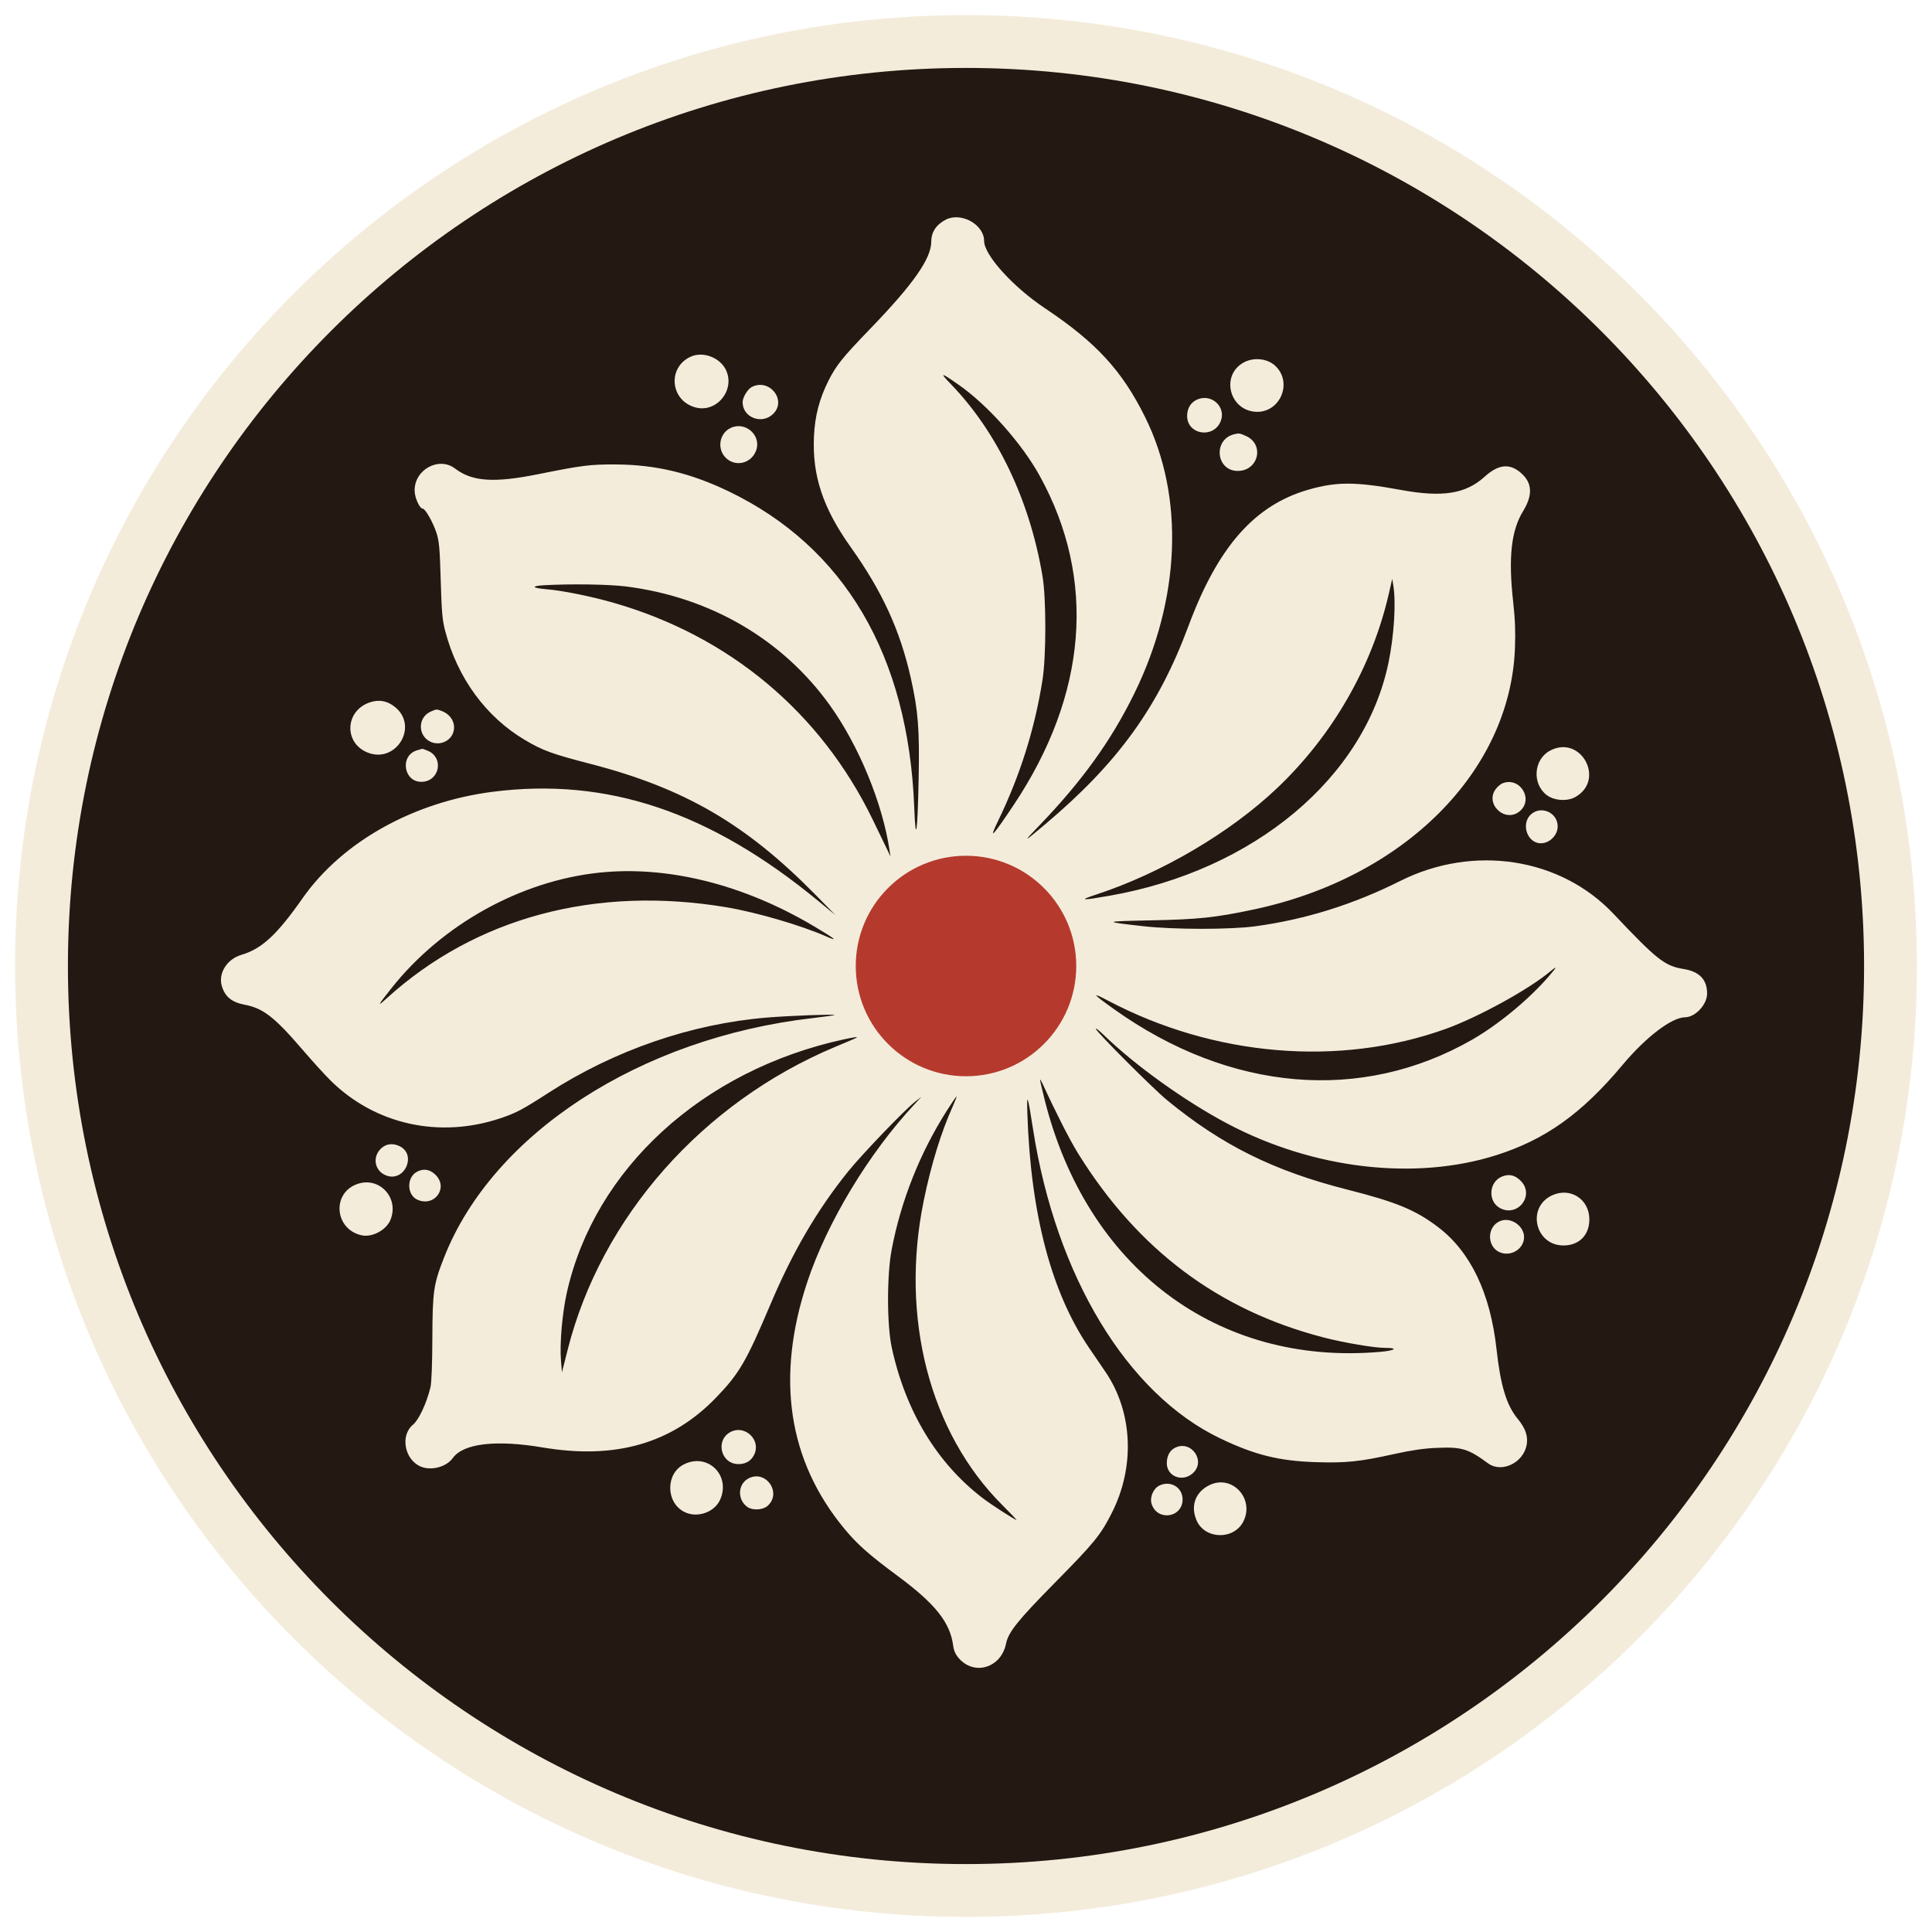
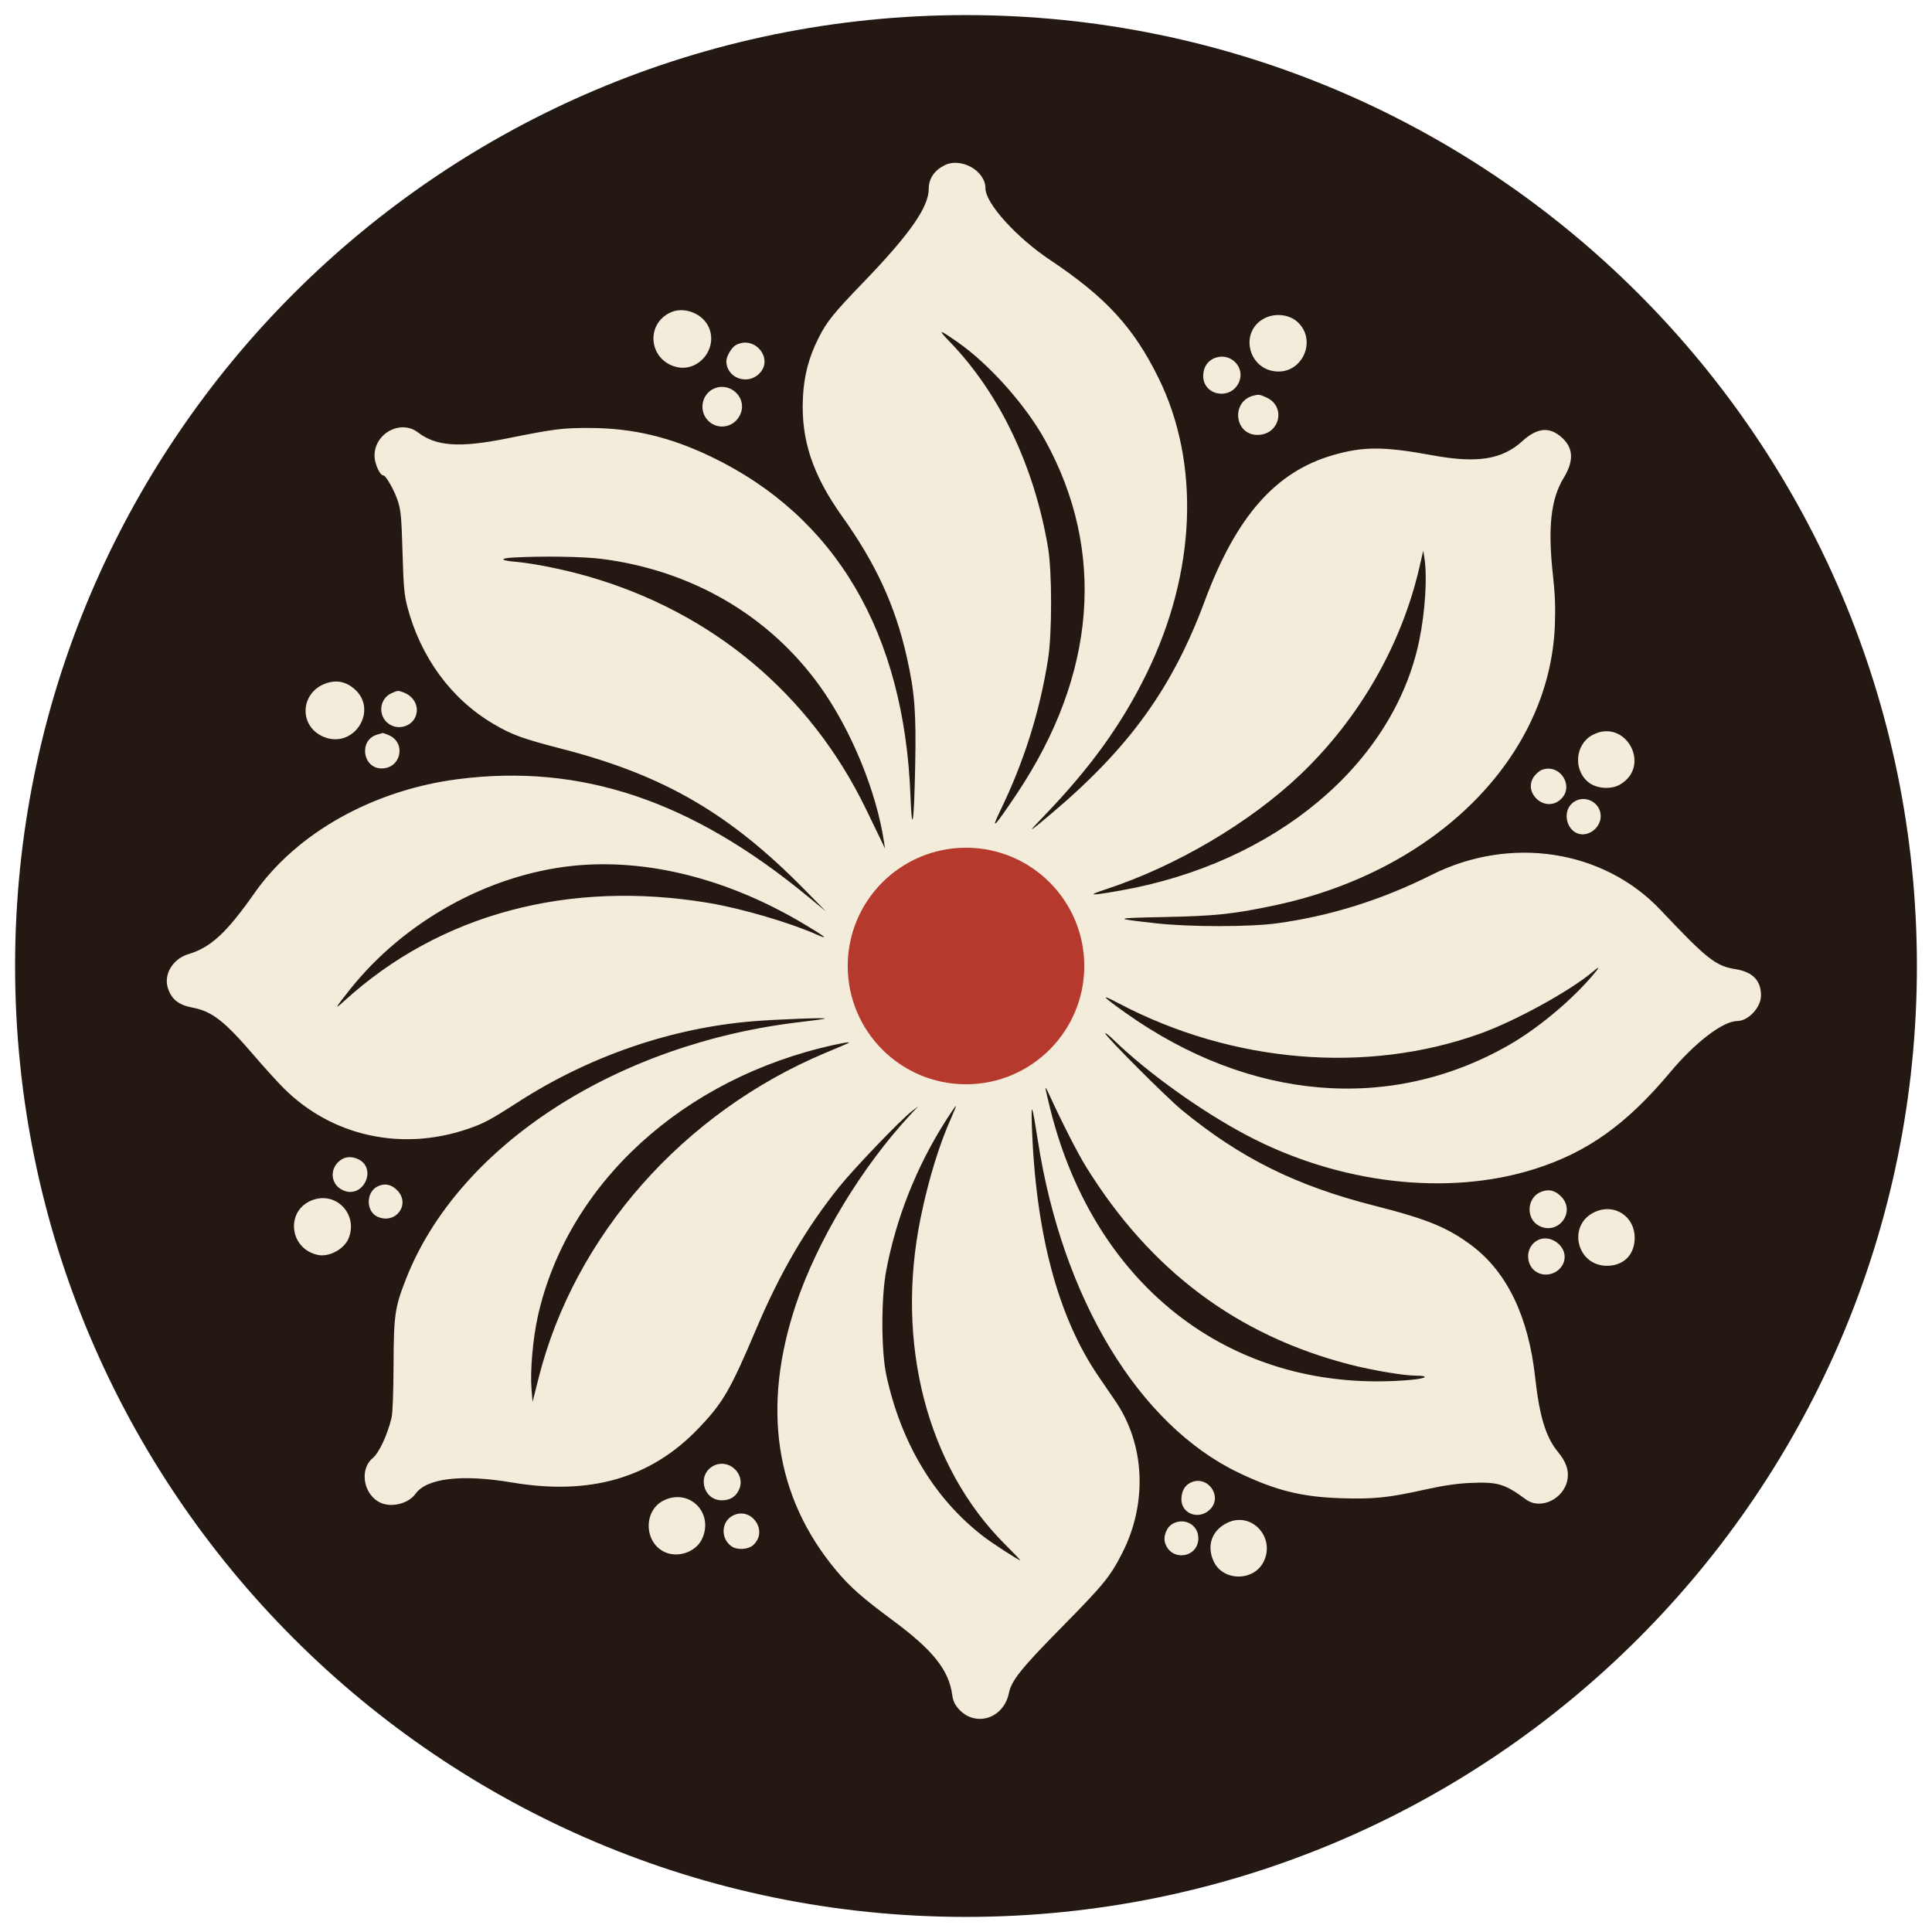
<svg xmlns="http://www.w3.org/2000/svg" viewBox="0 0 256 256" role="img" aria-label="Sajni favicon">
-   <circle cx="128" cy="128" r="126" fill="#F4ECDB" />
-   <circle cx="128" cy="128" r="119" fill="#241812" />
-   <g transform="translate(18 18) scale(.859375)">
+   <circle cx="128" cy="128" r="126" fill="#241812" />
+   <g transform="translate(10 10) scale(.921875)">
    <path fill="#F4ECDB" fill-rule="evenodd" d="M124.859 12.934C123.415 13.686 122.647 14.847 122.647 16.275 122.647 18.923 119.903 22.843 113.167 29.816 108.984 34.147 107.981 35.395 106.801 37.743 105.383 40.563 104.702 43.181 104.556 46.371 104.28 52.396 105.949 57.413 110.229 63.418 115.084 70.231 117.851 76.269 119.505 83.665 120.629 88.685 120.847 91.514 120.698 99.142 120.534 107.531 120.243 109.427 120.019 103.564 119.124 80.131 109.28 63.386 91.345 54.787 85.465 51.967 80.124 50.699 74.007 50.669 70.037 50.65 68.86 50.797 62.022 52.172 55.216 53.54 51.859 53.312 49.225 51.303 46.723 49.395 42.934 51.466 42.984 54.715 43 55.812 43.76 57.484 44.242 57.484 44.625 57.484 45.846 59.639 46.352 61.207 46.769 62.499 46.865 63.57 47.009 68.538 47.151 73.437 47.259 74.669 47.695 76.335 49.599 83.608 53.984 89.599 60.013 93.166 62.743 94.782 64.159 95.297 70.111 96.84 84.621 100.602 94.099 106.122 104.844 117.07L107.869 120.152 105.193 117.949C88.484 104.196 72.649 98.888 55.04 101.136 42.817 102.697 31.815 108.849 25.725 117.528 21.731 123.22 19.436 125.342 16.253 126.288 14.04 126.945 12.673 129.14 13.259 131.095 13.751 132.739 14.792 133.594 16.753 133.965 19.638 134.51 21.373 135.859 25.739 140.947 27.202 142.653 29.124 144.766 30.009 145.642 36.864 152.43 46.767 154.639 56.195 151.482 58.635 150.665 59.549 150.182 63.62 147.558 73.853 140.962 85.666 136.899 97.396 135.943 100.818 135.664 107.879 135.399 107.723 135.555 107.666 135.611 106.158 135.826 104.37 136.031 77.78 139.088 55.078 153.814 47.546 172.89 45.906 177.045 45.748 178.121 45.719 185.367 45.703 189.434 45.592 192.293 45.423 192.974 44.802 195.486 43.634 197.978 42.724 198.733 40.731 200.387 41.421 204.109 43.92 205.178 45.535 205.869 47.894 205.243 48.877 203.863 50.478 201.615 55.533 201.02 62.716 202.233 73.951 204.13 82.659 201.624 89.484 194.527 93.056 190.813 94.099 189.02 97.866 180.131 101.285 172.062 104.998 165.705 109.759 159.767 111.907 157.089 118.602 150.111 120.204 148.881L121.135 148.167 120.065 149.312C113.035 156.846 106.621 167.462 103.557 176.638 98.611 191.446 100.548 204.312 109.309 214.843 111.276 217.208 113.095 218.815 117.467 222.05 123.271 226.344 125.553 229.211 126.023 232.795 126.126 233.58 126.388 234.159 126.907 234.75 129.304 237.481 133.419 236.203 134.17 232.495 134.531 230.712 135.963 228.922 141.616 223.185 147.816 216.894 148.726 215.781 150.474 212.343 154.102 205.205 153.722 196.764 149.493 190.568 148.808 189.563 147.693 187.93 147.017 186.938 141.174 178.375 137.981 166.3 137.463 150.807 137.349 147.404 137.507 147.829 138.337 153.156 141.87 175.829 152.848 193.969 167.19 200.834 172.537 203.393 176.235 204.314 181.915 204.499 186.569 204.651 188.71 204.43 193.997 203.253 196.55 202.685 198.537 202.391 200.386 202.307 204.442 202.124 205.376 202.398 208.5 204.686 210.605 206.228 213.983 204.588 214.455 201.795 214.678 200.475 214.253 199.261 213.063 197.818 211.342 195.731 210.417 192.691 209.804 187.113 208.851 178.429 205.789 172.039 200.753 168.228 197.289 165.606 194.323 164.386 186.722 162.456 175.448 159.594 167.443 155.62 159.034 148.712 156.835 146.905 148.015 138.073 148.015 137.678 148.015 137.548 148.564 137.976 149.236 138.63 154.053 143.317 161.81 148.876 168.352 152.33 181.565 159.306 197.193 161.14 209.714 157.185 217.315 154.784 222.942 150.767 229.24 143.244 232.832 138.953 236.806 135.925 238.865 135.909 240.455 135.897 242.269 133.946 242.269 132.248 242.269 130.089 241.089 128.86 238.63 128.46 235.733 127.989 234.542 127.05 227.823 119.941 219.641 111.283 206.252 109.224 194.954 114.887 187.736 118.506 180.378 120.811 172.684 121.866 168.768 122.402 160.147 122.402 155.345 121.865 149.032 121.159 149.092 121.114 156.509 120.962 163.887 120.811 166.462 120.538 172.388 119.28 195.562 114.36 211.914 98.002 212.641 79.011 212.738 76.463 212.665 74.531 212.367 71.857 211.606 65.003 212.058 60.871 213.898 57.861 215.395 55.413 215.318 53.555 213.655 52.053 211.875 50.444 210.123 50.602 207.954 52.568 205.037 55.212 201.464 55.774 195.054 54.596 188.054 53.31 185.114 53.306 180.731 54.576 172.469 56.97 166.825 63.402 162.301 75.577 157.662 88.062 151.436 96.679 140.218 106.141 136.861 108.972 136.711 109.029 139.08 106.575 145.833 99.58 150.347 93.33 153.946 85.993 161.088 71.431 161.712 55.685 155.634 43.404 152.057 36.175 148.099 31.875 140.102 26.531 135.211 23.262 130.793 18.364 130.793 16.211 130.793 13.667 127.228 11.699 124.859 12.934M85.527 34.062C81.912 35.742 82.406 40.831 86.286 41.876 89.52 42.747 92.417 39.247 91.017 36.162 90.12 34.188 87.452 33.168 85.527 34.062M170.668 35.029C167.318 37.037 168.618 42.213 172.555 42.54 176.374 42.856 178.482 38.063 175.673 35.448 174.414 34.277 172.228 34.093 170.668 35.029M125.701 38.315C132.833 45.711 137.823 56.179 139.794 67.88 140.377 71.344 140.377 80.196 139.793 83.898 138.604 91.444 136.335 98.64 132.933 105.658 131.446 108.725 132.065 108.092 135.324 103.215 146.726 86.151 148.146 68.365 139.378 52.443 136.62 47.434 131.371 41.53 126.89 38.396 124.052 36.411 123.853 36.398 125.701 38.315M94.925 38.75C94.311 39.084 93.556 40.358 93.556 41.061 93.556 43.45 96.553 44.587 98.286 42.854 100.424 40.716 97.617 37.287 94.925 38.75M163.862 40.572C162.751 40.953 162.095 41.923 162.095 43.183 162.095 46.07 166.129 46.737 167.257 44.037 168.135 41.936 166.059 39.817 163.862 40.572M91.757 45.018C89.982 45.816 89.554 48.236 90.943 49.625 92.423 51.105 94.868 50.545 95.626 48.551 96.509 46.233 94.05 43.987 91.757 45.018M169.319 46.017C166.062 46.845 166.553 51.665 169.894 51.665 173.09 51.665 174.069 47.596 171.189 46.288 170.206 45.842 170.08 45.824 169.319 46.017M193.186 70.633C190.604 81.866 184.517 92.455 175.984 100.56 168.751 107.43 158.16 113.667 148.131 116.965 145.298 117.896 145.72 117.94 150.115 117.17 172.403 113.265 189.482 98.985 193.153 81.184 194.005 77.052 194.32 72.004 193.89 69.353L193.721 68.305 193.186 70.633M62.895 69.292C60.865 69.408 61.08 69.721 63.316 69.908 65.817 70.116 70.231 71.009 73.705 72.009 91.506 77.133 105.536 88.856 113.557 105.309 114.68 107.613 115.769 109.865 115.978 110.313L116.357 111.127 116.219 110.196C115.138 102.908 111.462 93.984 106.967 87.738 99.686 77.622 88.592 71.152 75.673 69.49 73 69.146 67.085 69.054 62.895 69.292M35.988 87.381C32.265 88.708 32.062 93.554 35.666 95.06 40.037 96.886 43.639 91.161 40.03 88.124 38.818 87.104 37.464 86.855 35.988 87.381M45.47 88.771C43.412 89.666 43.45 92.599 45.531 93.469 46.82 94.007 48.358 93.403 48.876 92.153 49.445 90.777 48.702 89.265 47.17 88.685 46.368 88.381 46.366 88.381 45.47 88.771M218.056 94.791C215.527 96.128 215.243 99.892 217.539 101.644 218.679 102.513 220.695 102.652 221.947 101.949 226.642 99.31 222.817 92.273 218.056 94.791M43.36 94.744C40.688 95.517 41.25 99.616 44.026 99.602 46.816 99.588 47.576 95.884 45.01 94.812 44.583 94.633 44.204 94.497 44.167 94.508 44.131 94.52 43.768 94.626 43.36 94.744M210.708 99.835C210.438 99.944 209.993 100.319 209.719 100.667 207.901 102.979 211.129 106.03 213.385 104.131 215.582 102.283 213.383 98.755 210.708 99.835M215.022 104.709C213.695 106.036 214.396 108.636 216.186 109.029 217.653 109.351 219.229 108.025 219.229 106.469 219.229 104.289 216.559 103.172 215.022 104.709M71.472 113.604C59.337 114.873 47.223 121.596 39.453 131.375 37.247 134.151 37.132 134.391 38.688 132.977 52.383 120.528 70.882 115.569 91.043 118.941 95.68 119.716 102.587 121.734 106.44 123.437 108.449 124.326 107.85 123.827 104.557 121.872 93.691 115.417 82.022 112.502 71.472 113.604M218.087 128.832C214.791 131.605 206.953 135.909 201.891 137.725 185.578 143.577 166.272 141.959 149.963 133.373 147.234 131.936 147.454 132.256 150.867 134.686 168.707 147.392 188.992 149.116 206.016 139.374 210.064 137.057 214.753 133.184 217.883 129.571 219.14 128.12 219.203 127.893 218.087 128.832M109.149 139.315C87.36 144.062 70.739 159.255 66.46 178.336 65.745 181.521 65.335 186.249 65.549 188.827L65.701 190.657 66.573 187.198C71.739 166.729 87.371 149.034 107.869 140.453 111.387 138.981 111.413 138.968 111.011 138.977 110.819 138.981 109.981 139.133 109.149 139.315M139.419 145.534C139.41 145.642 139.722 147.003 140.111 148.56 146.593 174.505 166.732 189.669 191.826 187.498 194.19 187.294 194.725 186.88 192.626 186.88 190.947 186.88 186.321 186.097 183.144 185.276 166.938 181.085 154.474 171.736 145.258 156.858 144.01 154.843 141.804 150.511 139.807 146.153 139.601 145.705 139.427 145.426 139.419 145.534M125.049 150.299C120.887 156.85 117.975 164.184 116.54 171.726 115.787 175.683 115.796 183.354 116.557 186.852 118.685 196.632 123.484 204.592 130.512 209.999 131.839 211.02 135.534 213.411 135.786 213.411 135.848 213.411 134.875 212.39 133.623 211.142 122.387 199.942 117.796 182.171 121.487 164.165 122.611 158.679 124.145 153.683 125.92 149.726 126.302 148.876 126.584 148.15 126.547 148.113 126.51 148.076 125.836 149.06 125.049 150.299M38.161 155.858C36.34 157.113 36.663 159.661 38.729 160.343 41.475 161.249 43.292 157.137 40.732 155.813 39.838 155.351 38.872 155.368 38.161 155.858M43.313 159.743C41.729 160.621 41.782 163.291 43.397 164.027 46.025 165.224 48.239 162.229 46.22 160.209 45.35 159.34 44.334 159.177 43.313 159.743M210.606 160.481C208.586 161.328 208.444 164.349 210.378 165.349 213.095 166.754 215.686 163.383 213.585 161.177 212.685 160.231 211.734 160.009 210.606 160.481M34.126 161.621C30.156 163.036 30.655 168.629 34.831 169.528 36.436 169.873 38.601 168.72 39.246 167.175 40.667 163.773 37.556 160.398 34.126 161.621M218.396 163.35C214.374 165.177 215.737 171.124 220.169 171.09 222.557 171.072 224.12 169.472 224.113 167.055 224.103 163.96 221.199 162.078 218.396 163.35M210.098 167.45C208.185 168.525 208.437 171.537 210.496 172.216 212.028 172.722 213.722 171.763 214.01 170.227 214.391 168.2 211.904 166.434 210.098 167.45M91.741 199.825C89.286 201.071 90.17 204.8 92.92 204.8 94.123 204.8 94.971 204.25 95.413 203.183 96.326 200.979 93.878 198.74 91.741 199.825M160.142 202.332C159.391 202.749 158.971 203.57 158.961 204.643 158.942 206.693 161.364 207.644 162.964 206.215 165.091 204.314 162.644 200.946 160.142 202.332M84.532 204.828C81.676 206.242 81.684 210.685 84.545 212.164 86.494 213.172 89.19 212.27 90.079 210.312 91.783 206.559 88.197 203.014 84.532 204.828M94.432 207.026C92.789 207.917 92.72 210.309 94.305 211.419 95.091 211.969 96.669 211.887 97.388 211.258 99.689 209.246 97.12 205.568 94.432 207.026M165.585 208.02C163.352 209.082 162.556 211.283 163.585 213.55 164.898 216.44 169.325 216.502 170.764 213.652 172.532 210.148 169.058 206.369 165.585 208.02M157.789 208.122C156.863 208.582 156.295 209.966 156.624 210.962 157.513 213.656 161.396 213.072 161.396 210.245 161.396 208.376 159.51 207.266 157.789 208.122" />
    <circle cx="128" cy="128" r="17" fill="#B53A2D" />
  </g>
</svg>
